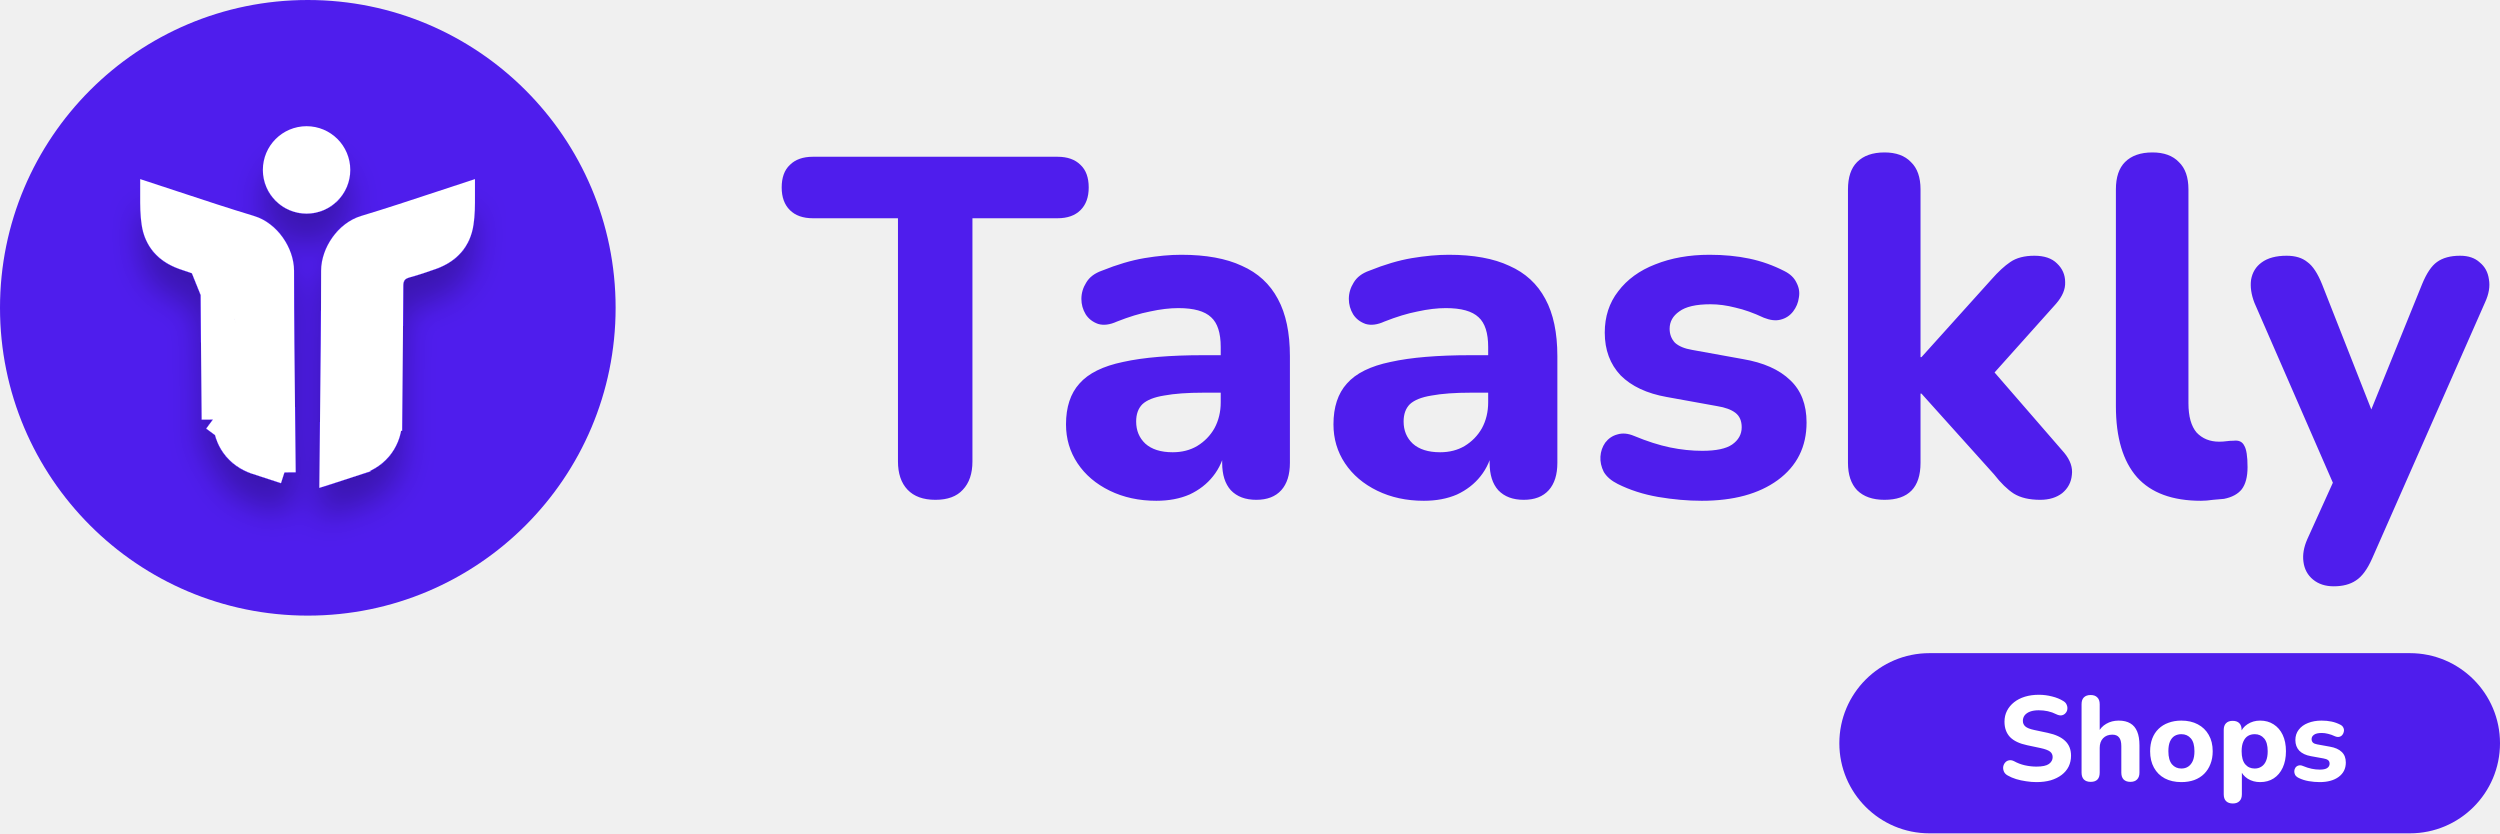
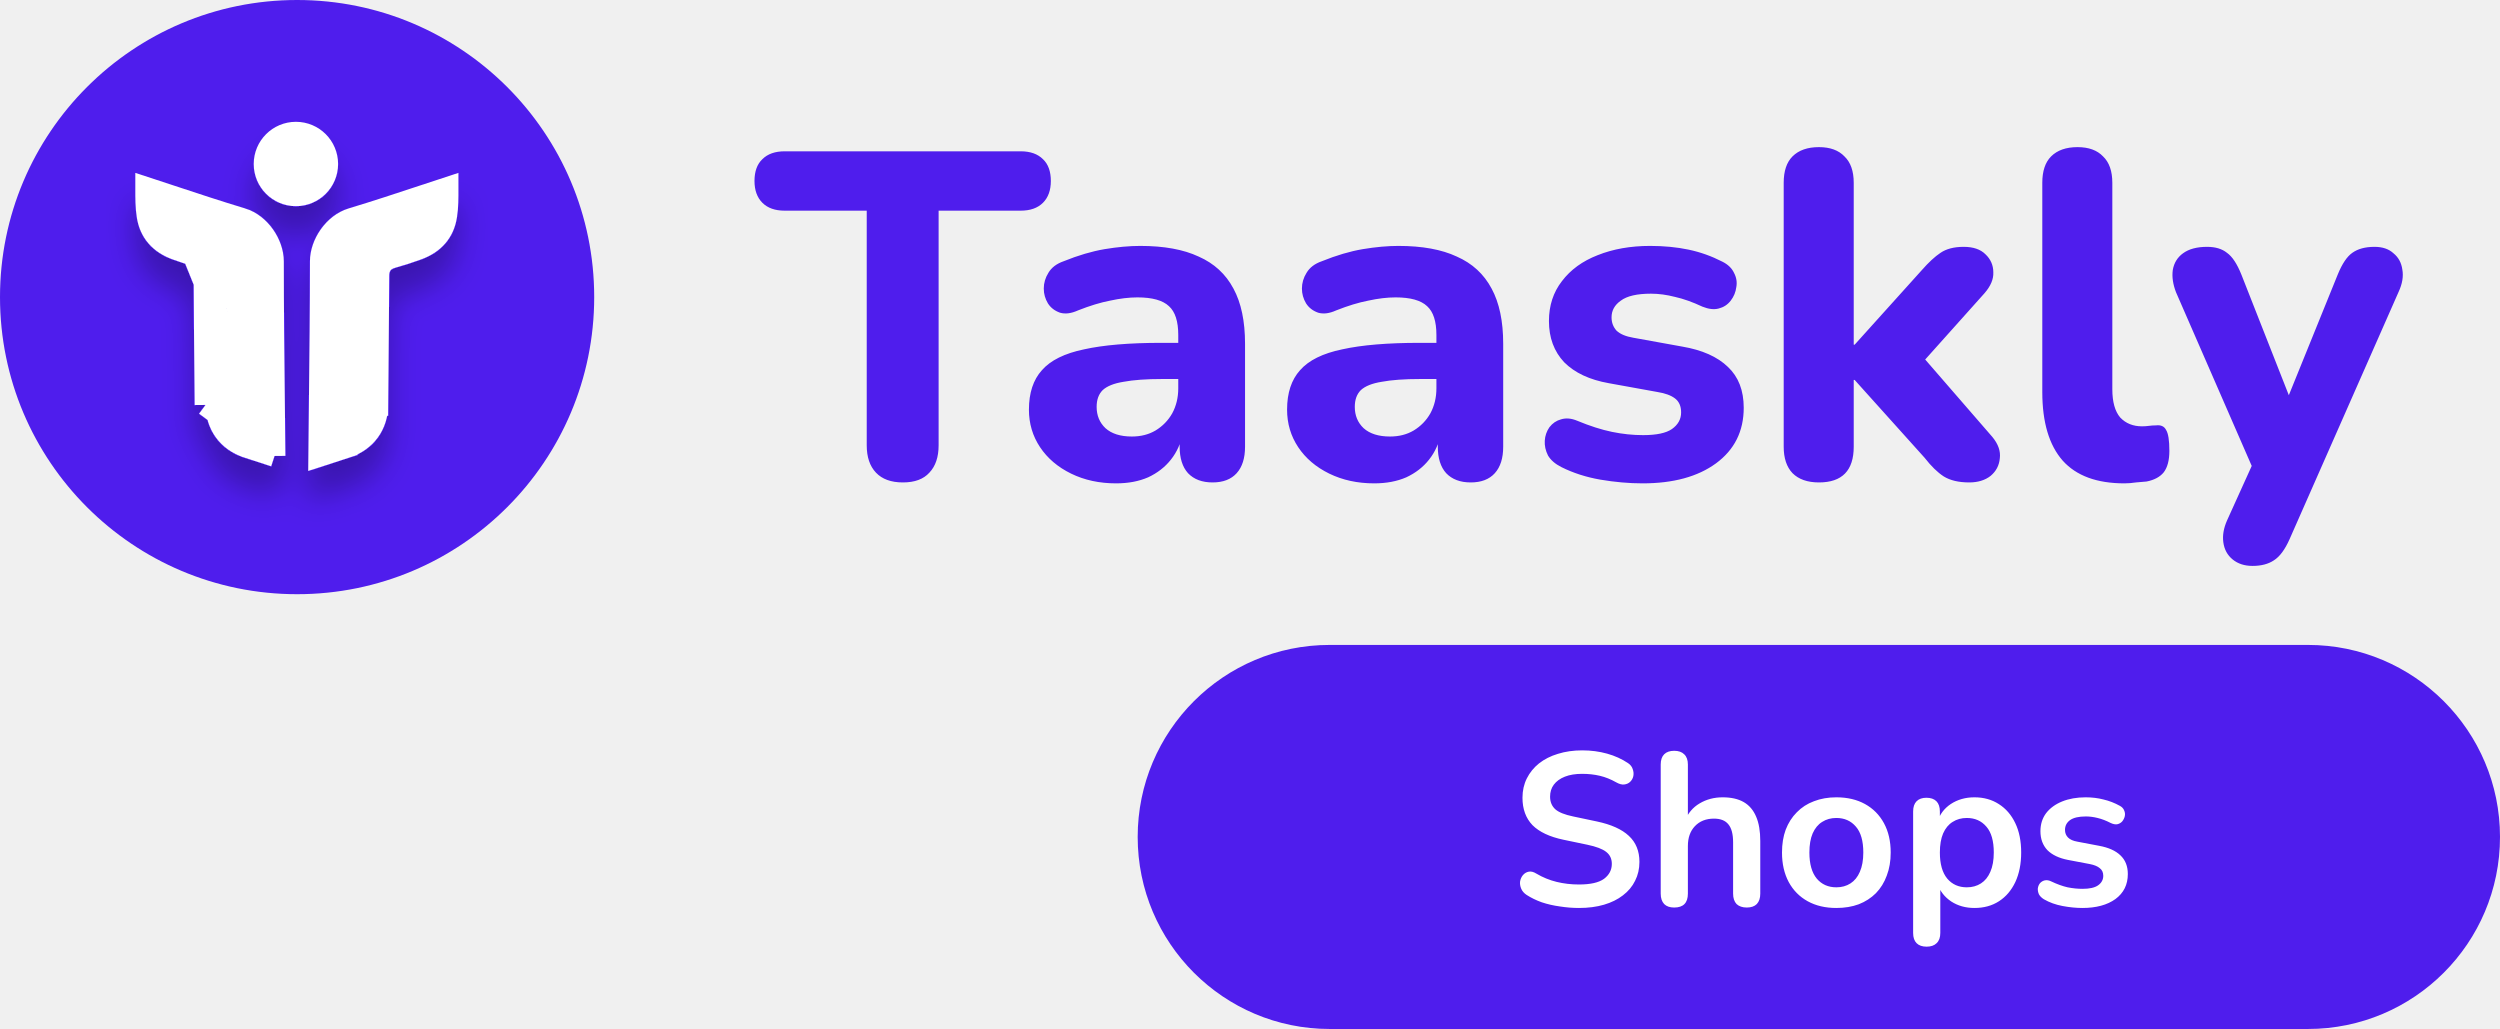
- <svg xmlns="http://www.w3.org/2000/svg" width="333" height="111" viewBox="0 0 333 111" fill="none">
+ <svg xmlns="http://www.w3.org/2000/svg" width="345" height="142" viewBox="0 0 345 142" fill="none">
  <rect width="82" height="82" rx="41" fill="#4F1DED" />
-   <g filter="url(#filter0_d_369_412)">
+   <g filter="url(#filter0_d_371_424)">
    <path d="M37.885 62.924C37.862 60.466 37.835 58.006 37.808 55.545C37.737 49.056 37.666 42.558 37.665 36.064V36.063C37.665 33.69 35.849 30.941 33.391 30.199L33.39 30.199C30.032 29.184 26.689 28.078 23.368 26.979C22.301 26.626 21.236 26.274 20.174 25.926C20.174 25.953 20.174 25.979 20.174 26.006C20.172 27.361 20.169 28.543 20.36 29.764L20.36 29.765C20.713 32.025 22.055 33.566 24.335 34.391L24.335 34.391C25.487 34.808 26.643 35.188 27.805 35.51L27.805 35.51C28.24 35.631 28.823 35.863 29.243 36.422C29.658 36.975 29.723 37.596 29.724 38.041M37.885 62.924L27.404 36.955C28.017 37.126 28.222 37.4 28.224 38.047C28.242 42.441 28.282 46.836 28.323 51.23C28.337 52.782 28.351 54.332 28.364 55.883M37.885 62.924C37.82 62.903 37.755 62.882 37.69 62.861C36.477 62.467 35.292 62.081 34.106 61.693L34.105 61.692C31.482 60.833 29.888 58.647 29.864 55.87M37.885 62.924L28.364 55.883M29.724 38.041L28.225 38.047L29.724 38.041C29.724 38.041 29.724 38.041 29.724 38.041ZM29.724 38.041C29.742 42.432 29.782 46.82 29.823 51.214C29.837 52.765 29.851 54.318 29.864 55.87M29.864 55.87L28.364 55.883M29.864 55.87C29.864 55.87 29.864 55.871 29.864 55.871L28.364 55.883" fill="white" stroke="white" stroke-width="3" />
    <path d="M52.075 55.871C52.088 54.318 52.102 52.765 52.116 51.214C52.156 46.82 52.196 42.431 52.215 38.041C52.216 37.595 52.281 36.975 52.696 36.422C53.115 35.863 53.698 35.631 54.133 35.51L54.134 35.51C55.295 35.188 56.452 34.808 57.603 34.391L57.603 34.391C59.883 33.566 61.226 32.025 61.578 29.765L61.578 29.764C61.77 28.543 61.767 27.361 61.764 26.006C61.764 25.979 61.764 25.953 61.764 25.926C60.704 26.274 59.641 26.626 58.576 26.978C55.254 28.077 51.909 29.184 48.548 30.199L48.548 30.199C46.09 30.941 44.274 33.69 44.274 36.063V36.064C44.272 42.558 44.202 49.056 44.131 55.545C44.104 58.006 44.077 60.466 44.054 62.924C44.119 62.903 44.184 62.882 44.249 62.861C45.462 62.467 46.647 62.081 47.833 61.693L47.833 61.692C50.457 60.833 52.051 58.647 52.075 55.871ZM52.075 55.871C52.075 55.871 52.075 55.87 52.075 55.87L53.575 55.883L52.075 55.871Z" fill="white" stroke="white" stroke-width="3" />
    <path d="M45.156 22.631C45.156 25.017 43.222 26.952 40.836 26.952C38.449 26.952 36.514 25.017 36.514 22.631C36.514 20.244 38.449 18.31 40.836 18.31C43.222 18.31 45.156 20.244 45.156 22.631Z" fill="white" stroke="white" stroke-width="3" />
  </g>
  <path d="M124.601 66.576C122.979 66.576 121.742 66.128 120.889 65.232C120.035 64.336 119.609 63.077 119.609 61.456V29.072H108.281C106.958 29.072 105.934 28.709 105.209 27.984C104.483 27.259 104.12 26.256 104.12 24.976C104.12 23.653 104.483 22.651 105.209 21.968C105.934 21.243 106.958 20.88 108.281 20.88H140.857C142.179 20.88 143.203 21.243 143.929 21.968C144.654 22.651 145.017 23.653 145.017 24.976C145.017 26.256 144.654 27.259 143.929 27.984C143.203 28.709 142.179 29.072 140.857 29.072H129.529V61.456C129.529 63.077 129.102 64.336 128.249 65.232C127.438 66.128 126.222 66.576 124.601 66.576ZM154.024 66.704C151.72 66.704 149.65 66.256 147.816 65.36C145.981 64.464 144.552 63.248 143.528 61.712C142.504 60.176 141.992 58.448 141.992 56.528C141.992 54.224 142.589 52.411 143.784 51.088C144.978 49.723 146.92 48.763 149.608 48.208C152.296 47.611 155.858 47.312 160.296 47.312H163.688V52.304H160.36C158.184 52.304 156.413 52.432 155.048 52.688C153.725 52.901 152.765 53.285 152.168 53.84C151.613 54.395 151.336 55.163 151.336 56.144C151.336 57.339 151.741 58.32 152.552 59.088C153.405 59.856 154.621 60.24 156.2 60.24C157.437 60.24 158.525 59.963 159.464 59.408C160.445 58.811 161.213 58.021 161.768 57.04C162.322 56.016 162.6 54.864 162.6 53.584V46.224C162.6 44.347 162.173 43.024 161.32 42.256C160.466 41.445 159.016 41.04 156.968 41.04C155.816 41.04 154.557 41.189 153.192 41.488C151.869 41.744 150.397 42.192 148.776 42.832C147.837 43.259 147.005 43.365 146.28 43.152C145.554 42.896 145 42.469 144.616 41.872C144.232 41.232 144.04 40.549 144.04 39.824C144.04 39.056 144.253 38.331 144.68 37.648C145.106 36.923 145.81 36.389 146.792 36.048C148.797 35.237 150.674 34.683 152.424 34.384C154.216 34.085 155.858 33.936 157.352 33.936C160.637 33.936 163.325 34.427 165.416 35.408C167.549 36.347 169.149 37.819 170.216 39.824C171.282 41.787 171.816 44.325 171.816 47.44V61.648C171.816 63.227 171.432 64.443 170.664 65.296C169.896 66.149 168.786 66.576 167.336 66.576C165.885 66.576 164.754 66.149 163.944 65.296C163.176 64.443 162.792 63.227 162.792 61.648V59.28L163.24 59.664C162.984 61.115 162.429 62.373 161.576 63.44C160.765 64.464 159.72 65.275 158.44 65.872C157.16 66.427 155.688 66.704 154.024 66.704ZM189.649 66.704C187.345 66.704 185.275 66.256 183.441 65.36C181.606 64.464 180.177 63.248 179.153 61.712C178.129 60.176 177.617 58.448 177.617 56.528C177.617 54.224 178.214 52.411 179.409 51.088C180.603 49.723 182.545 48.763 185.233 48.208C187.921 47.611 191.483 47.312 195.921 47.312H199.313V52.304H195.985C193.809 52.304 192.038 52.432 190.673 52.688C189.35 52.901 188.39 53.285 187.793 53.84C187.238 54.395 186.961 55.163 186.961 56.144C186.961 57.339 187.366 58.32 188.177 59.088C189.03 59.856 190.246 60.24 191.825 60.24C193.062 60.24 194.15 59.963 195.089 59.408C196.07 58.811 196.838 58.021 197.393 57.04C197.947 56.016 198.225 54.864 198.225 53.584V46.224C198.225 44.347 197.798 43.024 196.945 42.256C196.091 41.445 194.641 41.04 192.593 41.04C191.441 41.04 190.182 41.189 188.817 41.488C187.494 41.744 186.022 42.192 184.401 42.832C183.462 43.259 182.63 43.365 181.905 43.152C181.179 42.896 180.625 42.469 180.241 41.872C179.857 41.232 179.665 40.549 179.665 39.824C179.665 39.056 179.878 38.331 180.305 37.648C180.731 36.923 181.435 36.389 182.417 36.048C184.422 35.237 186.299 34.683 188.049 34.384C189.841 34.085 191.483 33.936 192.977 33.936C196.262 33.936 198.95 34.427 201.041 35.408C203.174 36.347 204.774 37.819 205.841 39.824C206.907 41.787 207.441 44.325 207.441 47.44V61.648C207.441 63.227 207.057 64.443 206.289 65.296C205.521 66.149 204.411 66.576 202.961 66.576C201.51 66.576 200.379 66.149 199.569 65.296C198.801 64.443 198.417 63.227 198.417 61.648V59.28L198.865 59.664C198.609 61.115 198.054 62.373 197.201 63.44C196.39 64.464 195.345 65.275 194.065 65.872C192.785 66.427 191.313 66.704 189.649 66.704ZM226.682 66.704C224.804 66.704 222.863 66.533 220.858 66.192C218.895 65.851 217.103 65.275 215.482 64.464C214.628 64.037 214.01 63.504 213.626 62.864C213.284 62.181 213.135 61.499 213.178 60.816C213.22 60.133 213.434 59.515 213.818 58.96C214.244 58.405 214.778 58.043 215.418 57.872C216.1 57.659 216.847 57.723 217.658 58.064C219.407 58.789 221.007 59.301 222.458 59.6C223.908 59.899 225.338 60.048 226.746 60.048C228.58 60.048 229.903 59.771 230.714 59.216C231.567 58.619 231.994 57.851 231.994 56.912C231.994 56.059 231.716 55.419 231.162 54.992C230.607 54.565 229.796 54.267 228.73 54.096L222.01 52.88C219.364 52.411 217.316 51.451 215.866 50C214.458 48.507 213.754 46.608 213.754 44.304C213.754 42.171 214.351 40.336 215.546 38.8C216.74 37.221 218.383 36.027 220.474 35.216C222.607 34.363 225.018 33.936 227.706 33.936C229.626 33.936 231.396 34.107 233.018 34.448C234.639 34.789 236.196 35.344 237.69 36.112C238.458 36.496 238.991 37.008 239.29 37.648C239.631 38.288 239.738 38.949 239.61 39.632C239.524 40.315 239.268 40.933 238.842 41.488C238.415 42.043 237.86 42.405 237.178 42.576C236.538 42.747 235.791 42.661 234.938 42.32C233.572 41.68 232.314 41.232 231.162 40.976C230.01 40.677 228.9 40.528 227.833 40.528C225.914 40.528 224.527 40.848 223.674 41.488C222.82 42.085 222.394 42.853 222.394 43.792C222.394 44.517 222.628 45.136 223.098 45.648C223.61 46.117 224.378 46.437 225.402 46.608L232.122 47.824C234.895 48.293 237.007 49.232 238.458 50.64C239.908 52.005 240.634 53.883 240.634 56.272C240.634 59.515 239.354 62.075 236.794 63.952C234.276 65.787 230.906 66.704 226.682 66.704ZM251.014 66.576C249.435 66.576 248.219 66.149 247.366 65.296C246.555 64.443 246.15 63.227 246.15 61.648V25.232C246.15 23.611 246.555 22.395 247.366 21.584C248.219 20.731 249.435 20.304 251.014 20.304C252.55 20.304 253.723 20.731 254.534 21.584C255.387 22.395 255.814 23.611 255.814 25.232V47.568H255.942L265.222 37.264C266.16 36.197 267.014 35.408 267.782 34.896C268.592 34.341 269.659 34.064 270.982 34.064C272.304 34.064 273.307 34.405 273.99 35.088C274.715 35.771 275.078 36.603 275.078 37.584C275.12 38.523 274.715 39.483 273.862 40.464L264.07 51.408V47.76L274.95 60.304C275.76 61.285 276.102 62.267 275.974 63.248C275.888 64.229 275.462 65.04 274.694 65.68C273.926 66.277 272.944 66.576 271.75 66.576C270.299 66.576 269.126 66.299 268.23 65.744C267.376 65.189 266.502 64.336 265.606 63.184L255.942 52.432H255.814V61.648C255.814 64.933 254.214 66.576 251.014 66.576ZM293.165 66.704C289.368 66.704 286.53 65.659 284.653 63.568C282.776 61.435 281.837 58.277 281.837 54.096V25.232C281.837 23.611 282.242 22.395 283.053 21.584C283.906 20.731 285.122 20.304 286.701 20.304C288.237 20.304 289.41 20.731 290.221 21.584C291.074 22.395 291.501 23.611 291.501 25.232V53.712C291.501 55.461 291.864 56.763 292.589 57.616C293.357 58.427 294.36 58.832 295.597 58.832C295.938 58.832 296.258 58.811 296.557 58.768C296.856 58.725 297.176 58.704 297.517 58.704C298.2 58.619 298.669 58.832 298.925 59.344C299.224 59.813 299.373 60.773 299.373 62.224C299.373 63.504 299.117 64.485 298.605 65.168C298.093 65.808 297.304 66.235 296.237 66.448C295.81 66.491 295.32 66.533 294.765 66.576C294.21 66.661 293.677 66.704 293.165 66.704ZM310.851 78.096C309.741 78.096 308.824 77.797 308.099 77.2C307.373 76.603 306.947 75.813 306.819 74.832C306.691 73.893 306.861 72.891 307.331 71.824L311.619 62.352V66.32L300.291 40.336C299.864 39.227 299.715 38.203 299.843 37.264C300.013 36.283 300.483 35.515 301.251 34.96C302.061 34.363 303.171 34.064 304.579 34.064C305.731 34.064 306.648 34.341 307.331 34.896C308.056 35.408 308.717 36.411 309.315 37.904L316.867 57.104H314.819L322.627 37.84C323.224 36.389 323.885 35.408 324.611 34.896C325.379 34.341 326.403 34.064 327.683 34.064C328.792 34.064 329.667 34.363 330.307 34.96C330.989 35.515 331.395 36.261 331.523 37.2C331.693 38.139 331.523 39.163 331.011 40.272L315.971 74.384C315.331 75.835 314.605 76.816 313.795 77.328C313.027 77.84 312.045 78.096 310.851 78.096Z" fill="#4F1DED" />
-   <rect x="245" y="87" width="88" height="24" rx="12" fill="#4F1DED" />
-   <path d="M271.254 104.176C270.806 104.176 270.347 104.139 269.878 104.064C269.419 104 268.977 103.904 268.55 103.776C268.134 103.648 267.761 103.488 267.43 103.296C267.195 103.168 267.03 103.003 266.934 102.8C266.838 102.587 266.801 102.373 266.822 102.16C266.854 101.947 266.934 101.76 267.062 101.6C267.201 101.429 267.371 101.323 267.574 101.28C267.787 101.227 268.022 101.264 268.278 101.392C268.715 101.637 269.19 101.819 269.702 101.936C270.225 102.053 270.742 102.112 271.254 102.112C272.033 102.112 272.587 101.995 272.918 101.76C273.249 101.515 273.414 101.211 273.414 100.848C273.414 100.539 273.297 100.293 273.062 100.112C272.827 99.931 272.417 99.776 271.83 99.648L270.022 99.264C268.998 99.051 268.235 98.688 267.734 98.176C267.243 97.653 266.998 96.971 266.998 96.128C266.998 95.595 267.11 95.109 267.334 94.672C267.558 94.235 267.873 93.856 268.278 93.536C268.683 93.216 269.163 92.971 269.718 92.8C270.283 92.629 270.902 92.544 271.574 92.544C272.171 92.544 272.758 92.619 273.334 92.768C273.91 92.907 274.417 93.115 274.854 93.392C275.067 93.52 275.211 93.685 275.286 93.888C275.371 94.08 275.398 94.277 275.366 94.48C275.345 94.672 275.265 94.843 275.126 94.992C274.998 95.141 274.833 95.237 274.63 95.28C274.427 95.323 274.182 95.275 273.894 95.136C273.542 94.955 273.169 94.821 272.774 94.736C272.379 94.651 271.974 94.608 271.558 94.608C271.11 94.608 270.726 94.667 270.406 94.784C270.097 94.901 269.857 95.067 269.686 95.28C269.526 95.493 269.446 95.739 269.446 96.016C269.446 96.325 269.558 96.576 269.782 96.768C270.006 96.96 270.395 97.115 270.95 97.232L272.758 97.616C273.803 97.84 274.582 98.203 275.094 98.704C275.606 99.195 275.862 99.845 275.862 100.656C275.862 101.189 275.755 101.675 275.542 102.112C275.329 102.539 275.019 102.907 274.614 103.216C274.209 103.525 273.723 103.765 273.158 103.936C272.593 104.096 271.958 104.176 271.254 104.176ZM278.48 104.144C278.085 104.144 277.781 104.037 277.568 103.824C277.365 103.611 277.264 103.307 277.264 102.912V93.808C277.264 93.403 277.365 93.099 277.568 92.896C277.781 92.683 278.085 92.576 278.48 92.576C278.864 92.576 279.157 92.683 279.36 92.896C279.573 93.099 279.68 93.403 279.68 93.808V97.616H279.456C279.701 97.093 280.064 96.693 280.544 96.416C281.035 96.128 281.589 95.984 282.208 95.984C282.837 95.984 283.355 96.107 283.76 96.352C284.165 96.587 284.469 96.949 284.672 97.44C284.875 97.92 284.976 98.533 284.976 99.28V102.912C284.976 103.307 284.869 103.611 284.656 103.824C284.453 104.037 284.155 104.144 283.76 104.144C283.376 104.144 283.077 104.037 282.864 103.824C282.661 103.611 282.56 103.307 282.56 102.912V99.392C282.56 98.848 282.459 98.459 282.256 98.224C282.064 97.979 281.765 97.856 281.36 97.856C280.848 97.856 280.437 98.016 280.128 98.336C279.829 98.656 279.68 99.083 279.68 99.616V102.912C279.68 103.733 279.28 104.144 278.48 104.144ZM290.556 104.176C289.713 104.176 288.977 104.011 288.348 103.68C287.729 103.349 287.249 102.875 286.908 102.256C286.566 101.637 286.396 100.907 286.396 100.064C286.396 99.435 286.492 98.869 286.684 98.368C286.876 97.867 287.153 97.44 287.516 97.088C287.889 96.725 288.332 96.453 288.844 96.272C289.356 96.08 289.926 95.984 290.556 95.984C291.398 95.984 292.129 96.149 292.748 96.48C293.377 96.811 293.862 97.28 294.204 97.888C294.556 98.496 294.732 99.221 294.732 100.064C294.732 100.704 294.63 101.275 294.428 101.776C294.236 102.277 293.958 102.709 293.596 103.072C293.233 103.435 292.79 103.712 292.268 103.904C291.756 104.085 291.185 104.176 290.556 104.176ZM290.556 102.368C290.908 102.368 291.212 102.283 291.468 102.112C291.724 101.941 291.926 101.691 292.076 101.36C292.225 101.019 292.3 100.587 292.3 100.064C292.3 99.285 292.14 98.715 291.82 98.352C291.5 97.979 291.078 97.792 290.556 97.792C290.214 97.792 289.91 97.872 289.644 98.032C289.388 98.192 289.185 98.443 289.036 98.784C288.897 99.115 288.828 99.541 288.828 100.064C288.828 100.843 288.988 101.424 289.308 101.808C289.628 102.181 290.044 102.368 290.556 102.368ZM297.417 107.024C297.023 107.024 296.719 106.917 296.505 106.704C296.303 106.501 296.201 106.197 296.201 105.792V97.232C296.201 96.837 296.303 96.539 296.505 96.336C296.719 96.123 297.012 96.016 297.385 96.016C297.78 96.016 298.079 96.123 298.281 96.336C298.484 96.539 298.585 96.837 298.585 97.232V98.32L298.409 97.696C298.569 97.184 298.889 96.773 299.369 96.464C299.86 96.144 300.42 95.984 301.049 95.984C301.732 95.984 302.329 96.149 302.841 96.48C303.364 96.811 303.769 97.28 304.057 97.888C304.345 98.496 304.489 99.221 304.489 100.064C304.489 100.907 304.345 101.637 304.057 102.256C303.769 102.875 303.369 103.349 302.857 103.68C302.345 104.011 301.743 104.176 301.049 104.176C300.431 104.176 299.881 104.027 299.401 103.728C298.921 103.419 298.596 103.019 298.425 102.528H298.617V105.792C298.617 106.197 298.511 106.501 298.297 106.704C298.095 106.917 297.801 107.024 297.417 107.024ZM300.329 102.368C300.671 102.368 300.969 102.283 301.225 102.112C301.492 101.941 301.695 101.691 301.833 101.36C301.983 101.019 302.057 100.587 302.057 100.064C302.057 99.285 301.897 98.715 301.577 98.352C301.257 97.979 300.841 97.792 300.329 97.792C299.988 97.792 299.684 97.872 299.417 98.032C299.161 98.192 298.959 98.443 298.809 98.784C298.66 99.115 298.585 99.541 298.585 100.064C298.585 100.843 298.745 101.424 299.065 101.808C299.385 102.181 299.807 102.368 300.329 102.368ZM308.975 104.176C308.506 104.176 308.02 104.133 307.519 104.048C307.028 103.963 306.58 103.819 306.175 103.616C305.962 103.509 305.807 103.376 305.711 103.216C305.626 103.045 305.588 102.875 305.599 102.704C305.61 102.533 305.663 102.379 305.759 102.24C305.866 102.101 305.999 102.011 306.159 101.968C306.33 101.915 306.516 101.931 306.719 102.016C307.156 102.197 307.556 102.325 307.919 102.4C308.282 102.475 308.639 102.512 308.991 102.512C309.45 102.512 309.78 102.443 309.983 102.304C310.196 102.155 310.303 101.963 310.303 101.728C310.303 101.515 310.234 101.355 310.095 101.248C309.956 101.141 309.754 101.067 309.487 101.024L307.807 100.72C307.146 100.603 306.634 100.363 306.271 100C305.919 99.627 305.743 99.152 305.743 98.576C305.743 98.043 305.892 97.584 306.191 97.2C306.49 96.805 306.9 96.507 307.423 96.304C307.956 96.091 308.559 95.984 309.231 95.984C309.711 95.984 310.154 96.027 310.559 96.112C310.964 96.197 311.354 96.336 311.727 96.528C311.919 96.624 312.052 96.752 312.127 96.912C312.212 97.072 312.239 97.237 312.207 97.408C312.186 97.579 312.122 97.733 312.015 97.872C311.908 98.011 311.77 98.101 311.599 98.144C311.439 98.187 311.252 98.165 311.039 98.08C310.698 97.92 310.383 97.808 310.095 97.744C309.807 97.669 309.53 97.632 309.263 97.632C308.783 97.632 308.436 97.712 308.223 97.872C308.01 98.021 307.903 98.213 307.903 98.448C307.903 98.629 307.962 98.784 308.079 98.912C308.207 99.029 308.399 99.109 308.655 99.152L310.335 99.456C311.028 99.573 311.556 99.808 311.919 100.16C312.282 100.501 312.463 100.971 312.463 101.568C312.463 102.379 312.143 103.019 311.503 103.488C310.874 103.947 310.031 104.176 308.975 104.176Z" fill="white" />
+   <rect x="157" y="89" width="188" height="53" rx="26.5" fill="#4F1DED" />
+   <path d="M217.902 125.3C217.022 125.3 216.142 125.23 215.262 125.09C214.382 124.97 213.552 124.78 212.772 124.52C211.992 124.24 211.292 123.9 210.672 123.5C210.312 123.26 210.062 122.97 209.922 122.63C209.782 122.29 209.732 121.96 209.772 121.64C209.832 121.3 209.962 121.01 210.162 120.77C210.382 120.51 210.652 120.35 210.972 120.29C211.292 120.23 211.642 120.32 212.022 120.56C212.902 121.08 213.832 121.46 214.812 121.7C215.792 121.94 216.822 122.06 217.902 122.06C219.482 122.06 220.632 121.8 221.352 121.28C222.072 120.74 222.432 120.05 222.432 119.21C222.432 118.51 222.172 117.96 221.652 117.56C221.152 117.16 220.282 116.83 219.042 116.57L215.742 115.88C213.842 115.48 212.422 114.81 211.482 113.87C210.562 112.91 210.102 111.65 210.102 110.09C210.102 109.11 210.302 108.22 210.702 107.42C211.102 106.62 211.662 105.93 212.382 105.35C213.122 104.77 213.992 104.33 214.992 104.03C216.012 103.71 217.132 103.55 218.352 103.55C219.552 103.55 220.692 103.7 221.772 104C222.852 104.3 223.822 104.74 224.682 105.32C225.002 105.54 225.212 105.81 225.312 106.13C225.432 106.45 225.462 106.77 225.402 107.09C225.342 107.39 225.202 107.65 224.982 107.87C224.762 108.09 224.482 108.22 224.142 108.26C223.822 108.3 223.452 108.2 223.032 107.96C222.292 107.54 221.542 107.24 220.782 107.06C220.022 106.88 219.202 106.79 218.322 106.79C217.402 106.79 216.612 106.92 215.952 107.18C215.292 107.44 214.782 107.81 214.422 108.29C214.082 108.75 213.912 109.3 213.912 109.94C213.912 110.66 214.152 111.24 214.632 111.68C215.112 112.1 215.932 112.43 217.092 112.67L220.362 113.36C222.342 113.78 223.812 114.44 224.772 115.34C225.752 116.24 226.242 117.44 226.242 118.94C226.242 119.9 226.042 120.77 225.642 121.55C225.262 122.33 224.702 123 223.962 123.56C223.242 124.12 222.372 124.55 221.352 124.85C220.332 125.15 219.182 125.3 217.902 125.3ZM231.038 125.24C230.438 125.24 229.978 125.08 229.658 124.76C229.338 124.42 229.178 123.94 229.178 123.32V105.5C229.178 104.88 229.338 104.41 229.658 104.09C229.978 103.77 230.438 103.61 231.038 103.61C231.638 103.61 232.098 103.77 232.418 104.09C232.758 104.41 232.928 104.88 232.928 105.5V113.27H232.508C232.948 112.21 233.628 111.41 234.548 110.87C235.488 110.31 236.548 110.03 237.728 110.03C238.908 110.03 239.878 110.25 240.638 110.69C241.398 111.13 241.968 111.8 242.348 112.7C242.728 113.58 242.918 114.7 242.918 116.06V123.32C242.918 123.94 242.758 124.42 242.438 124.76C242.118 125.08 241.658 125.24 241.058 125.24C240.458 125.24 239.988 125.08 239.648 124.76C239.328 124.42 239.168 123.94 239.168 123.32V116.24C239.168 115.1 238.948 114.27 238.508 113.75C238.088 113.23 237.428 112.97 236.528 112.97C235.428 112.97 234.548 113.32 233.888 114.02C233.248 114.7 232.928 115.61 232.928 116.75V123.32C232.928 124.6 232.298 125.24 231.038 125.24ZM253.416 125.3C251.896 125.3 250.576 124.99 249.456 124.37C248.336 123.75 247.466 122.87 246.846 121.73C246.226 120.57 245.916 119.21 245.916 117.65C245.916 116.47 246.086 115.42 246.426 114.5C246.786 113.56 247.296 112.76 247.956 112.1C248.616 111.42 249.406 110.91 250.326 110.57C251.246 110.21 252.276 110.03 253.416 110.03C254.936 110.03 256.256 110.34 257.376 110.96C258.496 111.58 259.366 112.46 259.986 113.6C260.606 114.74 260.916 116.09 260.916 117.65C260.916 118.83 260.736 119.89 260.376 120.83C260.036 121.77 259.536 122.58 258.876 123.26C258.216 123.92 257.426 124.43 256.506 124.79C255.586 125.13 254.556 125.3 253.416 125.3ZM253.416 122.45C254.156 122.45 254.806 122.27 255.366 121.91C255.926 121.55 256.356 121.02 256.656 120.32C256.976 119.6 257.136 118.71 257.136 117.65C257.136 116.05 256.796 114.86 256.116 114.08C255.436 113.28 254.536 112.88 253.416 112.88C252.676 112.88 252.026 113.06 251.466 113.42C250.906 113.76 250.466 114.29 250.146 115.01C249.846 115.71 249.696 116.59 249.696 117.65C249.696 119.23 250.036 120.43 250.716 121.25C251.396 122.05 252.296 122.45 253.416 122.45ZM265.872 130.64C265.272 130.64 264.812 130.48 264.492 130.16C264.172 129.84 264.012 129.37 264.012 128.75V111.98C264.012 111.36 264.172 110.89 264.492 110.57C264.812 110.25 265.262 110.09 265.842 110.09C266.442 110.09 266.902 110.25 267.222 110.57C267.542 110.89 267.702 111.36 267.702 111.98V114.32L267.372 113.42C267.672 112.4 268.282 111.58 269.202 110.96C270.142 110.34 271.232 110.03 272.472 110.03C273.752 110.03 274.872 110.34 275.832 110.96C276.812 111.58 277.572 112.46 278.112 113.6C278.652 114.72 278.922 116.07 278.922 117.65C278.922 119.21 278.652 120.57 278.112 121.73C277.572 122.87 276.822 123.75 275.862 124.37C274.902 124.99 273.772 125.3 272.472 125.3C271.252 125.3 270.182 125 269.262 124.4C268.342 123.78 267.722 122.98 267.402 122H267.762V128.75C267.762 129.37 267.592 129.84 267.252 130.16C266.932 130.48 266.472 130.64 265.872 130.64ZM271.422 122.45C272.162 122.45 272.812 122.27 273.372 121.91C273.932 121.55 274.362 121.02 274.662 120.32C274.982 119.6 275.142 118.71 275.142 117.65C275.142 116.05 274.802 114.86 274.122 114.08C273.442 113.28 272.542 112.88 271.422 112.88C270.682 112.88 270.032 113.06 269.472 113.42C268.912 113.76 268.472 114.29 268.152 115.01C267.852 115.71 267.702 116.59 267.702 117.65C267.702 119.23 268.042 120.43 268.722 121.25C269.402 122.05 270.302 122.45 271.422 122.45ZM287.37 125.3C286.51 125.3 285.6 125.21 284.64 125.03C283.68 124.85 282.82 124.54 282.06 124.1C281.74 123.9 281.51 123.67 281.37 123.41C281.25 123.13 281.2 122.86 281.22 122.6C281.26 122.32 281.36 122.08 281.52 121.88C281.7 121.68 281.92 121.55 282.18 121.49C282.46 121.43 282.76 121.48 283.08 121.64C283.88 122.02 284.63 122.29 285.33 122.45C286.03 122.59 286.72 122.66 287.4 122.66C288.36 122.66 289.07 122.5 289.53 122.18C290.01 121.84 290.25 121.4 290.25 120.86C290.25 120.4 290.09 120.05 289.77 119.81C289.47 119.55 289.01 119.36 288.39 119.24L285.39 118.67C284.15 118.43 283.2 117.98 282.54 117.32C281.9 116.64 281.58 115.77 281.58 114.71C281.58 113.75 281.84 112.92 282.36 112.22C282.9 111.52 283.64 110.98 284.58 110.6C285.52 110.22 286.6 110.03 287.82 110.03C288.7 110.03 289.52 110.13 290.28 110.33C291.06 110.51 291.81 110.8 292.53 111.2C292.83 111.36 293.03 111.57 293.13 111.83C293.25 112.09 293.28 112.36 293.22 112.64C293.16 112.9 293.04 113.14 292.86 113.36C292.68 113.56 292.45 113.69 292.17 113.75C291.91 113.79 291.61 113.73 291.27 113.57C290.65 113.25 290.05 113.02 289.47 112.88C288.91 112.74 288.37 112.67 287.85 112.67C286.87 112.67 286.14 112.84 285.66 113.18C285.2 113.52 284.97 113.97 284.97 114.53C284.97 114.95 285.11 115.3 285.39 115.58C285.67 115.86 286.1 116.05 286.68 116.15L289.68 116.72C290.98 116.96 291.96 117.4 292.62 118.04C293.3 118.68 293.64 119.54 293.64 120.62C293.64 122.08 293.07 123.23 291.93 124.07C290.79 124.89 289.27 125.3 287.37 125.3Z" fill="white" />
  <defs>
-     <filter id="filter0_d_369_412" x="14.655" y="16.81" width="52.629" height="56.175" filterUnits="userSpaceOnUse" color-interpolation-filters="sRGB">
+     <filter id="filter0_d_371_424" x="14.655" y="16.81" width="52.629" height="56.175" filterUnits="userSpaceOnUse" color-interpolation-filters="sRGB">
      <feFlood flood-opacity="0" result="BackgroundImageFix" />
      <feColorMatrix in="SourceAlpha" type="matrix" values="0 0 0 0 0 0 0 0 0 0 0 0 0 0 0 0 0 0 127 0" result="hardAlpha" />
      <feOffset dy="4" />
      <feGaussianBlur stdDeviation="2" />
      <feComposite in2="hardAlpha" operator="out" />
      <feColorMatrix type="matrix" values="0 0 0 0 0 0 0 0 0 0 0 0 0 0 0 0 0 0 0.25 0" />
-       <feBlend mode="normal" in2="BackgroundImageFix" result="effect1_dropShadow_369_412" />
-       <feBlend mode="normal" in="SourceGraphic" in2="effect1_dropShadow_369_412" result="shape" />
+       <feBlend mode="normal" in2="BackgroundImageFix" result="effect1_dropShadow_371_424" />
+       <feBlend mode="normal" in="SourceGraphic" in2="effect1_dropShadow_371_424" result="shape" />
    </filter>
  </defs>
</svg>
